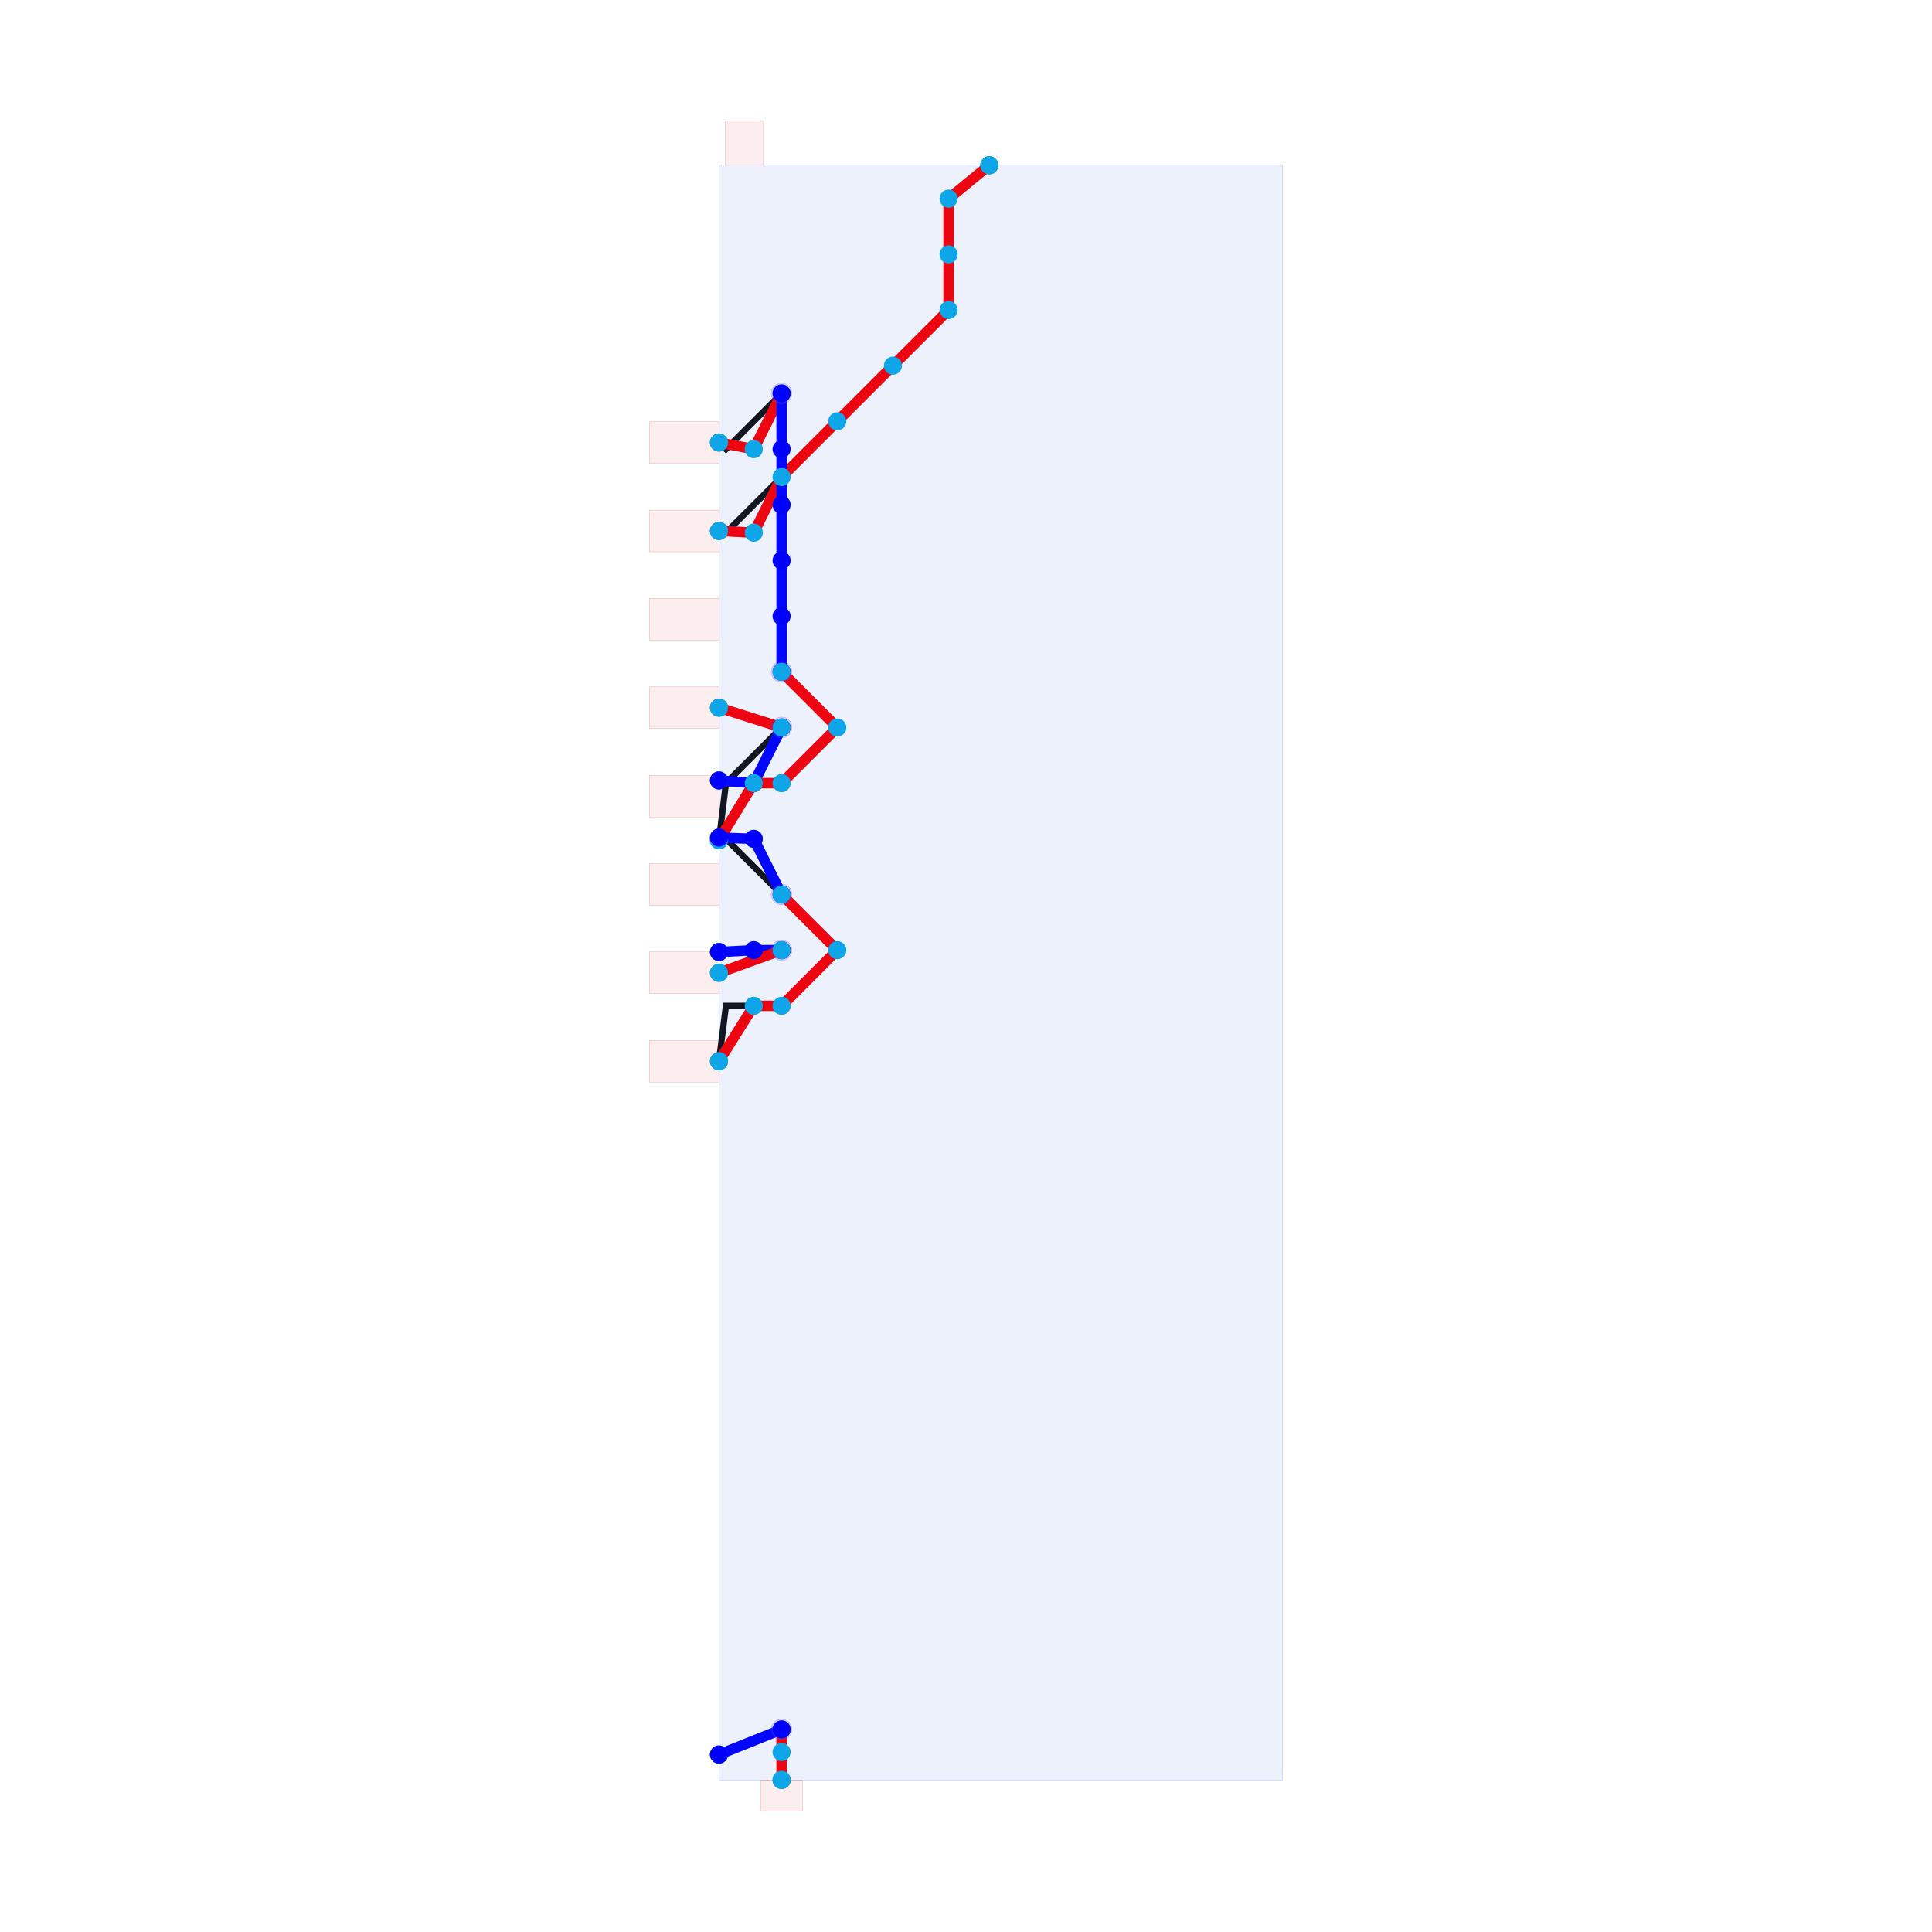
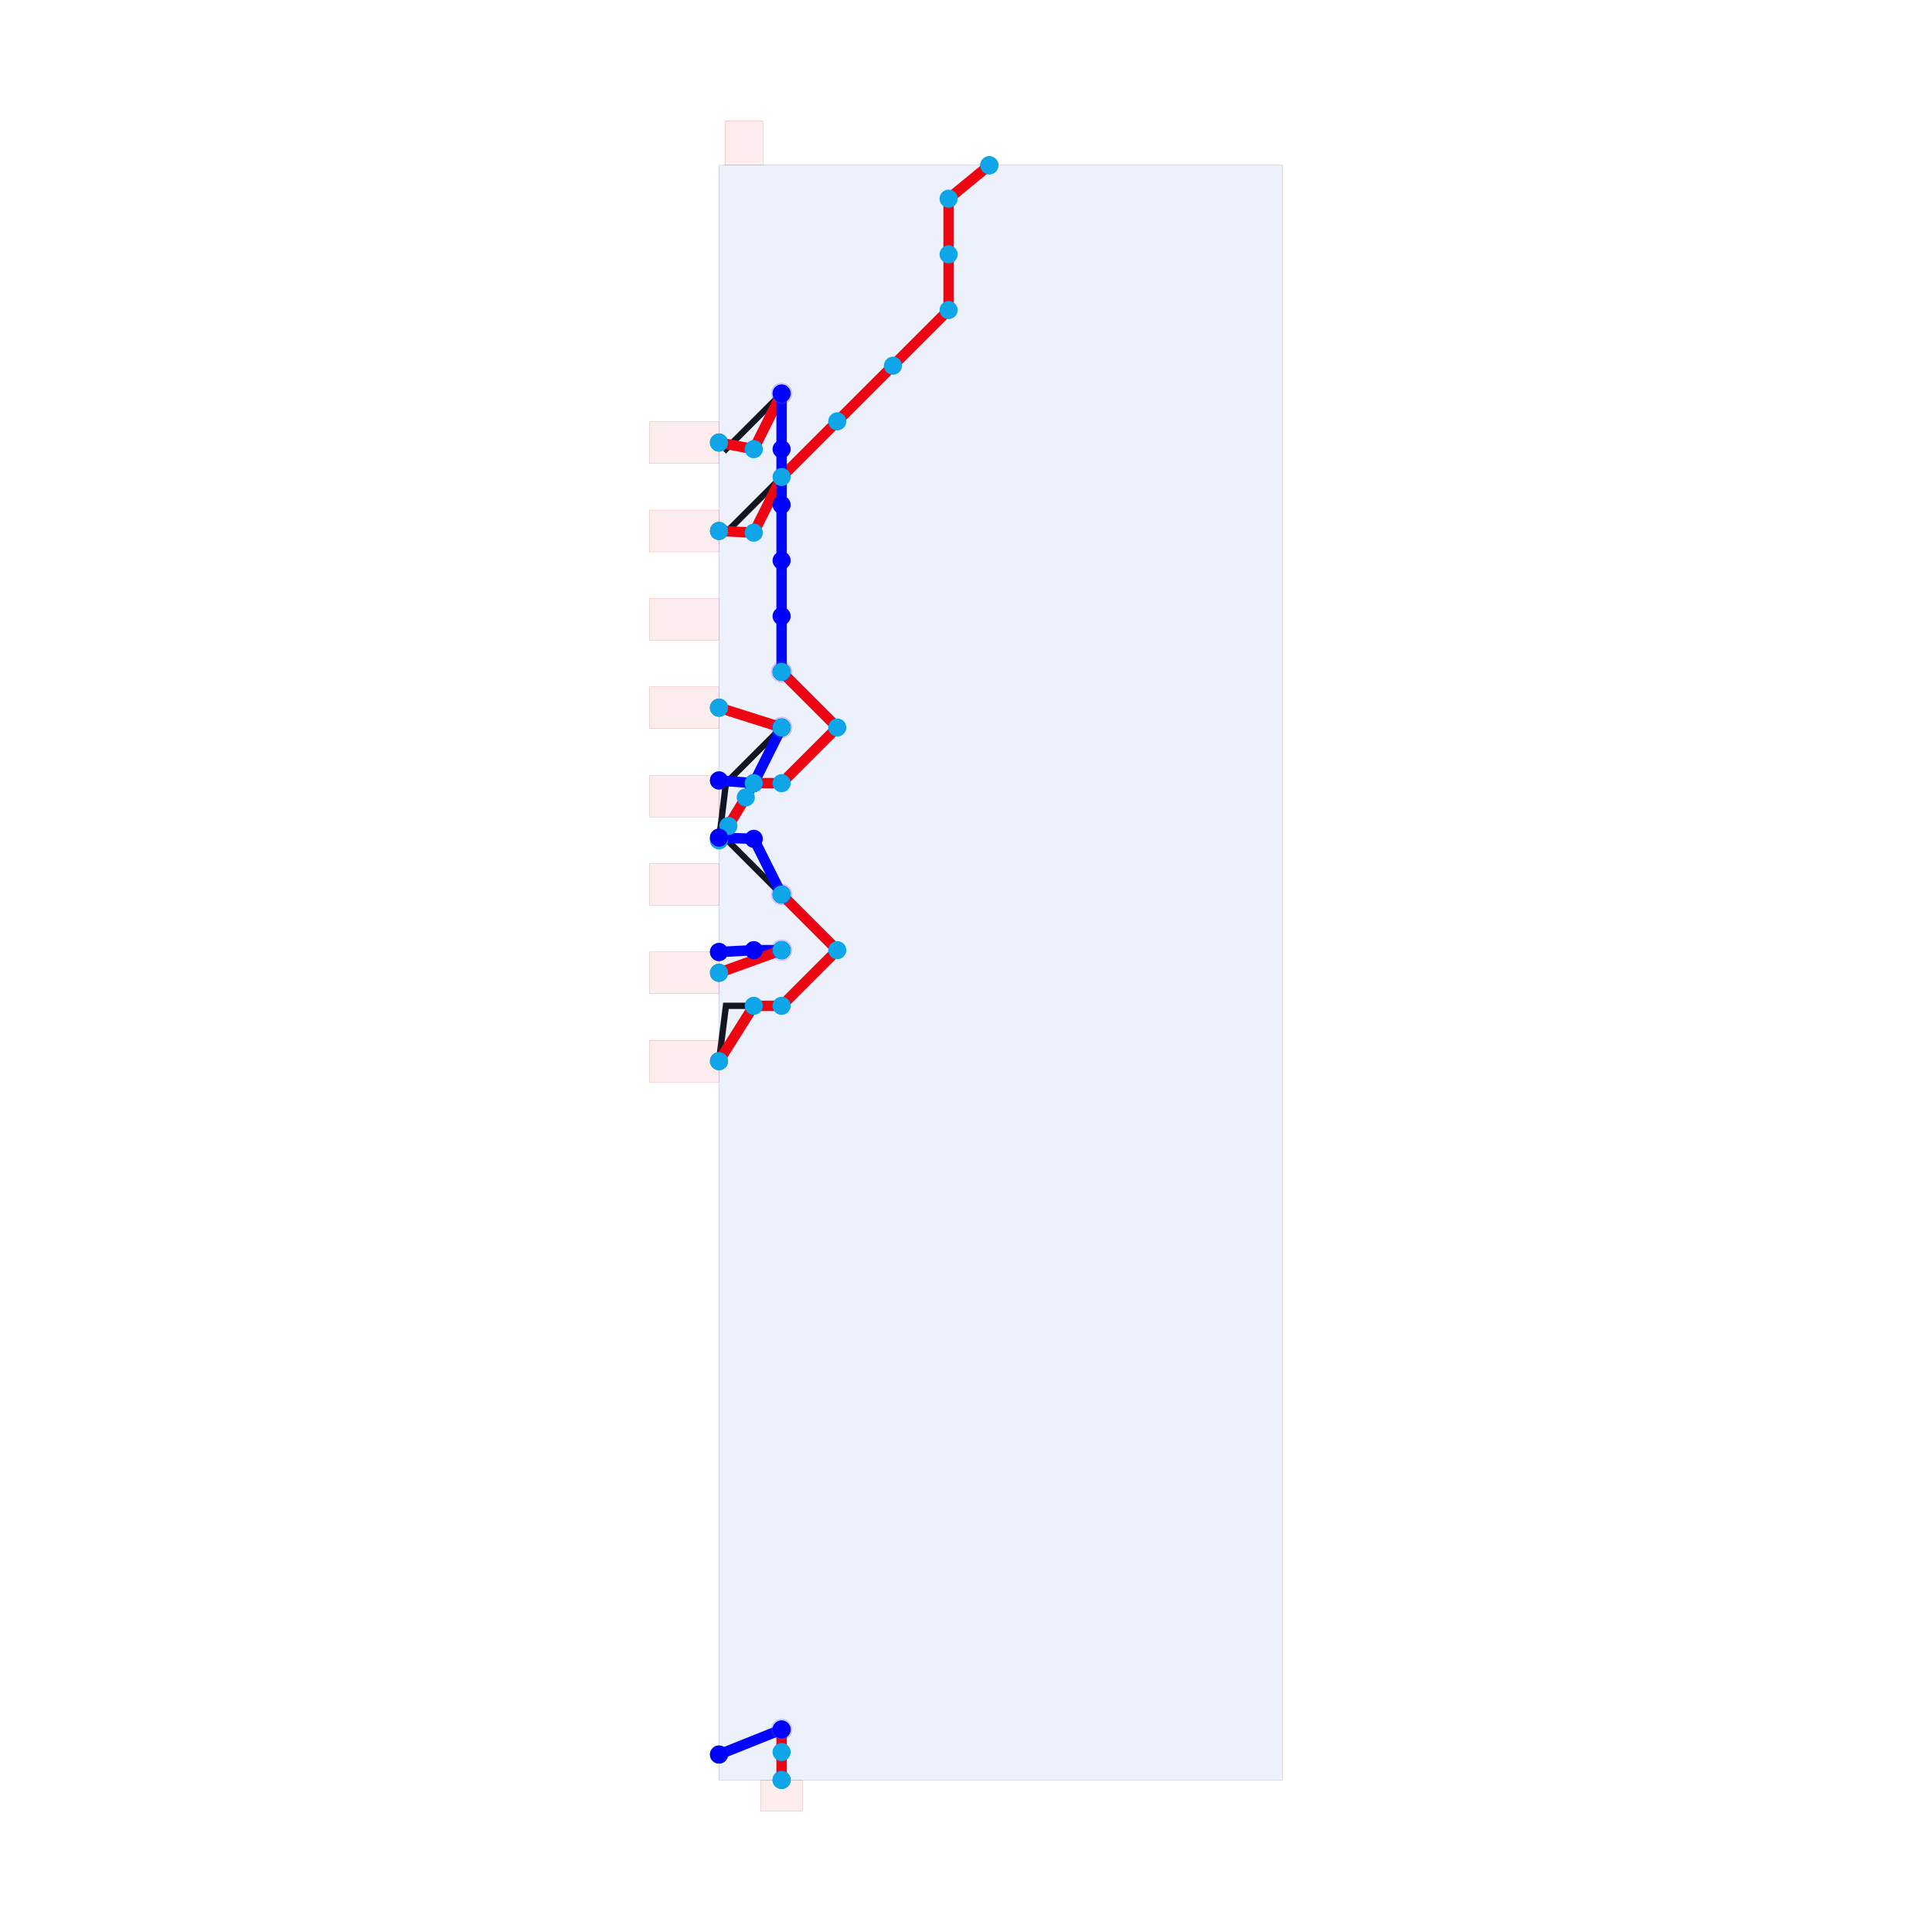
<svg xmlns="http://www.w3.org/2000/svg" width="640" height="640" viewBox="0 0 640 640">
  <rect width="100%" height="100%" fill="white" />
  <g>
    <polyline data-points="23.9,4.425 24,4.4 24.8,5.2 25.6,6 26.400000000000002,6.8 27.200000000000003,7.6 27.200000000000003,8.4 27.200000000000003,9.200000000000001 27.785000000000004,9.679999999999998" data-type="line" data-label="original:source_net_18" points="238.172,175.88 240.477,176.456 258.917,158.016 277.357,139.576 295.797,121.136 314.237,102.696 314.237,84.256 314.237,65.816 327.722,54.752" fill="none" stroke="#111111" stroke-width="2.075" />
  </g>
  <g>
    <polyline data-points="23.9,0.839090909090908 24,0.8 24.8,1.6" data-type="line" data-label="original:source_net_5_mst1" points="238.172,258.535 240.477,259.436 258.917,240.996" fill="none" stroke="#111111" stroke-width="2.075" />
  </g>
  <g>
    <polyline data-points="24.8,1.6 24.8,1.6 23.9,1.8849999999999998" data-type="line" data-label="original:source_net_5_mst1" points="258.917,240.996 258.917,240.996 238.172,234.427" fill="none" stroke="#111111" stroke-width="2.075" />
  </g>
  <g>
    <polyline data-points="24.8,-13.525 24.8,-13.525 24.8,-12.8" data-type="line" data-label="original:source_net_14_mst0" points="258.917,589.627 258.917,589.627 258.917,572.916" fill="none" stroke="#111111" stroke-width="2.075" />
  </g>
  <g>
    <polyline data-points="24.8,-12.8 24.8,-12.8 23.9,-13.159999999999993" data-type="line" data-label="original:source_net_14_mst0" points="258.917,572.916 258.917,572.916 238.172,581.214" fill="none" stroke="#111111" stroke-width="2.075" />
  </g>
  <g>
    <polyline data-points="23.9,-1.6263636363636373 24,-1.6 24.8,-1.6" data-type="line" data-label="original:source_net_11_mst0" points="238.172,315.364 240.477,314.756 258.917,314.756" fill="none" stroke="#111111" stroke-width="2.075" />
  </g>
  <g>
    <polyline data-points="24.8,-1.6 24.8,-1.6 23.9,-1.925" data-type="line" data-label="original:source_net_11_mst0" points="258.917,314.756 258.917,314.756 238.172,322.247" fill="none" stroke="#111111" stroke-width="2.075" />
  </g>
  <g>
    <polyline data-points="23.9,5.695 24,5.6000000000000005 24.8,6.4" data-type="line" data-label="original:source_net_9_mst0" points="238.172,146.606 240.477,148.796 258.917,130.356" fill="none" stroke="#111111" stroke-width="2.075" />
  </g>
  <g>
    <polyline data-points="24.8,6.4 24.8,6.4 24.8,5.6000000000000005 24.8,4.800000000000001 24.8,4.000000000000001 24.8,3.200000000000001 24.8,2.4000000000000012" data-type="line" data-label="original:source_net_9_mst0" points="258.917,130.356 258.917,130.356 258.917,148.796 258.917,167.236 258.917,185.676 258.917,204.116 258.917,222.556" fill="none" stroke="#111111" stroke-width="2.075" />
  </g>
  <g>
    <polyline data-points="24.8,2.4000000000000012 24.8,2.4000000000000012 25.6,1.6000000000000012 24.8,0.8000000000000012 24,0.8000000000000012 23.9,-0.02000000000000024" data-type="line" data-label="original:source_net_9_mst0" points="258.917,222.556 258.917,222.556 277.357,240.996 258.917,259.436 240.477,259.436 238.172,278.337" fill="none" stroke="#111111" stroke-width="2.075" />
  </g>
  <g>
    <polyline data-points="23.9,0.017272727272727106 24,0 24.8,-0.8" data-type="line" data-label="original:source_net_6_mst2" points="238.172,277.478 240.477,277.876 258.917,296.316" fill="none" stroke="#111111" stroke-width="2.075" />
  </g>
  <g>
    <polyline data-points="24.8,-0.8 24.8,-0.8 25.6,-1.6 24.8,-2.4000000000000004 24,-2.4000000000000004 23.9,-3.1950000000000003" data-type="line" data-label="original:source_net_6_mst2" points="258.917,296.316 258.917,296.316 277.357,314.756 258.917,333.196 240.477,333.196 238.172,351.521" fill="none" stroke="#111111" stroke-width="2.075" />
  </g>
  <g>
    <polyline data-points="23.9,4.425 24.4,4.4 24.8,5.2 25.6,6 26.400000000000002,6.8 27.200000000000003,7.6 27.200000000000003,8.4 27.200000000000003,9.200000000000001 27.785000000000004,9.679999999999998" data-type="line" data-label="source_net_18" points="238.172,175.88 249.697,176.456 258.917,158.016 277.357,139.576 295.797,121.136 314.237,102.696 314.237,84.256 314.237,65.816 327.722,54.752" fill="none" stroke="#FF0000" stroke-width="3.458" />
  </g>
  <g>
    <polyline data-points="23.9,0.839090909090908 24.4,0.8 24.8,1.6" data-type="line" data-label="source_net_5_mst1" points="238.172,258.535 249.697,259.436 258.917,240.996" fill="none" stroke="#0000FF" stroke-width="3.458" />
  </g>
  <g>
    <polyline data-points="24.8,1.6 24.8,1.6 23.9,1.8849999999999998" data-type="line" data-label="source_net_5_mst1" points="258.917,240.996 258.917,240.996 238.172,234.427" fill="none" stroke="#FF0000" stroke-width="3.458" />
  </g>
  <g>
    <polyline data-points="24.8,-13.525 24.8,-13.125 24.8,-12.8" data-type="line" data-label="source_net_14_mst0" points="258.917,589.627 258.917,580.407 258.917,572.916" fill="none" stroke="#FF0000" stroke-width="3.458" />
  </g>
  <g>
    <polyline data-points="24.8,-12.8 24.8,-12.8 23.9,-13.159999999999993" data-type="line" data-label="source_net_14_mst0" points="258.917,572.916 258.917,572.916 238.172,581.214" fill="none" stroke="#0000FF" stroke-width="3.458" />
  </g>
  <g>
    <polyline data-points="23.9,-1.6263636363636373 24.4,-1.6 24.8,-1.6" data-type="line" data-label="source_net_11_mst0" points="238.172,315.364 249.697,314.756 258.917,314.756" fill="none" stroke="#0000FF" stroke-width="3.458" />
  </g>
  <g>
    <polyline data-points="24.8,-1.6 24.8,-1.6 23.9,-1.925" data-type="line" data-label="source_net_11_mst0" points="258.917,314.756 258.917,314.756 238.172,322.247" fill="none" stroke="#FF0000" stroke-width="3.458" />
  </g>
  <g>
    <polyline data-points="23.9,5.695 24.4,5.6000000000000005 24.8,6.4" data-type="line" data-label="source_net_9_mst0" points="238.172,146.606 249.697,148.796 258.917,130.356" fill="none" stroke="#FF0000" stroke-width="3.458" />
  </g>
  <g>
    <polyline data-points="24.8,6.4 24.8,6.4 24.8,5.6000000000000005 24.8,4.800000000000001 24.8,4.000000000000001 24.8,3.200000000000001 24.8,2.4000000000000012" data-type="line" data-label="source_net_9_mst0" points="258.917,130.356 258.917,130.356 258.917,148.796 258.917,167.236 258.917,185.676 258.917,204.116 258.917,222.556" fill="none" stroke="#0000FF" stroke-width="3.458" />
  </g>
  <g>
-     <polyline data-points="24.8,2.4000000000000012 24.8,2.4000000000000012 25.6,1.6000000000000012 24.8,0.8000000000000012 24.4,0.8000000000000012 23.9,-0.02000000000000024" data-type="line" data-label="source_net_9_mst0" points="258.917,222.556 258.917,222.556 277.357,240.996 258.917,259.436 249.697,259.436 238.172,278.337" fill="none" stroke="#FF0000" stroke-width="3.458" />
+     <polyline data-points="24.8,2.4000000000000012 24.8,2.4000000000000012 25.6,1.6000000000000012 24.8,0.8000000000000012 24.4,0.8000000000000012 24.285,0.5950000000000009 24.035,0.18500000000000005 23.9,-0.02000000000000024" data-type="line" data-label="source_net_9_mst0" points="258.917,222.556 258.917,222.556 277.357,240.996 258.917,259.436 249.697,259.436 247.047,264.161 241.284,273.612 238.172,278.337" fill="none" stroke="#FF0000" stroke-width="3.458" />
  </g>
  <g>
    <polyline data-points="23.9,0.017272727272727106 24.4,0 24.8,-0.8" data-type="line" data-label="source_net_6_mst2" points="238.172,277.478 249.697,277.876 258.917,296.316" fill="none" stroke="#0000FF" stroke-width="3.458" />
  </g>
  <g>
    <polyline data-points="24.8,-0.8 24.8,-0.8 25.6,-1.6 24.8,-2.4000000000000004 24.4,-2.4000000000000004 23.9,-3.1950000000000003" data-type="line" data-label="source_net_6_mst2" points="258.917,296.316 258.917,296.316 277.357,314.756 258.917,333.196 249.697,333.196 238.172,351.521" fill="none" stroke="#FF0000" stroke-width="3.458" />
  </g>
  <g>
    <rect data-type="rect" data-label="cmn_13" data-x="27.95" data-y="-1.9225000000000012" x="238.172" y="54.752" width="186.705" height="534.875" fill="rgba(29, 78, 216, 0.08)" stroke="#1d4ed8" stroke-width="0.043" />
  </g>
  <g>
    <rect data-type="rect" data-label="obstacle:rect:0" data-x="24.8" data-y="-13.75" x="252.002" y="589.627" width="13.83" height="10.373" fill="rgba(220, 38, 38, 0.08)" stroke="#dc2626" stroke-width="0.043" />
  </g>
  <g>
    <rect data-type="rect" data-label="obstacle:rect:1" data-x="23.4" data-y="5.695" x="215.122" y="139.691" width="23.05" height="13.83" fill="rgba(220, 38, 38, 0.08)" stroke="#dc2626" stroke-width="0.043" />
  </g>
  <g>
    <rect data-type="rect" data-label="obstacle:rect:2" data-x="23.4" data-y="4.425" x="215.122" y="168.965" width="23.05" height="13.83" fill="rgba(220, 38, 38, 0.08)" stroke="#dc2626" stroke-width="0.043" />
  </g>
  <g>
    <rect data-type="rect" data-label="obstacle:rect:3" data-x="23.4" data-y="3.1549999999999994" x="215.122" y="198.238" width="23.05" height="13.83" fill="rgba(220, 38, 38, 0.08)" stroke="#dc2626" stroke-width="0.043" />
  </g>
  <g>
    <rect data-type="rect" data-label="obstacle:rect:4" data-x="23.4" data-y="1.8849999999999998" x="215.122" y="227.512" width="23.05" height="13.83" fill="rgba(220, 38, 38, 0.08)" stroke="#dc2626" stroke-width="0.043" />
  </g>
  <g>
    <rect data-type="rect" data-label="obstacle:rect:5" data-x="23.4" data-y="0.6149999999999998" x="215.122" y="256.785" width="23.05" height="13.83" fill="rgba(220, 38, 38, 0.08)" stroke="#dc2626" stroke-width="0.043" />
  </g>
  <g>
    <rect data-type="rect" data-label="obstacle:rect:6" data-x="23.4" data-y="-0.6550000000000002" x="215.122" y="286.059" width="23.05" height="13.83" fill="rgba(220, 38, 38, 0.08)" stroke="#dc2626" stroke-width="0.043" />
  </g>
  <g>
    <rect data-type="rect" data-label="obstacle:rect:7" data-x="23.4" data-y="-1.9250000000000003" x="215.122" y="315.332" width="23.05" height="13.83" fill="rgba(220, 38, 38, 0.08)" stroke="#dc2626" stroke-width="0.043" />
  </g>
  <g>
    <rect data-type="rect" data-label="obstacle:rect:8" data-x="23.4" data-y="-3.1950000000000003" x="215.122" y="344.606" width="23.05" height="13.83" fill="rgba(220, 38, 38, 0.08)" stroke="#dc2626" stroke-width="0.043" />
  </g>
  <g>
    <rect data-type="rect" data-label="obstacle:rect:9" data-x="24.26" data-y="10" x="240.247" y="40" width="12.447" height="14.752" fill="rgba(220, 38, 38, 0.08)" stroke="#dc2626" stroke-width="0.043" />
  </g>
  <circle data-type="circle" data-label="" data-x="24.8" data-y="1.6" cx="258.917" cy="240.996" r="3.458" fill="rgba(124, 58, 237, 0.2)" stroke="#7c3aed" stroke-width="0.043" />
  <circle data-type="circle" data-label="" data-x="24.8" data-y="-12.8" cx="258.917" cy="572.916" r="3.458" fill="rgba(124, 58, 237, 0.2)" stroke="#7c3aed" stroke-width="0.043" />
  <circle data-type="circle" data-label="" data-x="24.8" data-y="-1.6" cx="258.917" cy="314.756" r="3.458" fill="rgba(124, 58, 237, 0.2)" stroke="#7c3aed" stroke-width="0.043" />
  <circle data-type="circle" data-label="" data-x="24.8" data-y="6.4" cx="258.917" cy="130.356" r="3.458" fill="rgba(124, 58, 237, 0.2)" stroke="#7c3aed" stroke-width="0.043" />
  <circle data-type="circle" data-label="" data-x="24.8" data-y="2.4000000000000012" cx="258.917" cy="222.556" r="3.458" fill="rgba(124, 58, 237, 0.2)" stroke="#7c3aed" stroke-width="0.043" />
  <circle data-type="circle" data-label="" data-x="24.8" data-y="-0.8" cx="258.917" cy="296.316" r="3.458" fill="rgba(124, 58, 237, 0.2)" stroke="#7c3aed" stroke-width="0.043" />
  <g>
    <circle data-type="point" data-label="source_net_14_mst0" data-x="23.9" data-y="-13.159999999999993" cx="238.172" cy="581.214" r="3" fill="#0f766e" />
  </g>
  <g>
    <circle data-type="point" data-label="source_net_14_mst0" data-x="24.8" data-y="-13.525" cx="258.917" cy="589.627" r="3" fill="#0f766e" />
  </g>
  <g>
    <circle data-type="point" data-label="source_net_18" data-x="27.785000000000004" data-y="9.679999999999998" cx="327.722" cy="54.752" r="3" fill="#0f766e" />
  </g>
  <g>
    <circle data-type="point" data-label="source_net_18" data-x="23.9" data-y="4.425" cx="238.172" cy="175.88" r="3" fill="#0f766e" />
  </g>
  <g>
    <circle data-type="point" data-label="source_net_5_mst1" data-x="23.9" data-y="0.839090909090908" cx="238.172" cy="258.535" r="3" fill="#0f766e" />
  </g>
  <g>
    <circle data-type="point" data-label="source_net_5_mst1" data-x="23.9" data-y="1.8849999999999998" cx="238.172" cy="234.427" r="3" fill="#0f766e" />
  </g>
  <g>
    <circle data-type="point" data-label="source_net_11_mst0" data-x="23.9" data-y="-1.6263636363636373" cx="238.172" cy="315.364" r="3" fill="#0f766e" />
  </g>
  <g>
    <circle data-type="point" data-label="source_net_11_mst0" data-x="23.9" data-y="-1.925" cx="238.172" cy="322.247" r="3" fill="#0f766e" />
  </g>
  <g>
    <circle data-type="point" data-label="source_net_9_mst0" data-x="23.9" data-y="-0.02000000000000024" cx="238.172" cy="278.337" r="3" fill="#0f766e" />
  </g>
  <g>
    <circle data-type="point" data-label="source_net_9_mst0" data-x="23.9" data-y="5.695" cx="238.172" cy="146.606" r="3" fill="#0f766e" />
  </g>
  <g>
    <circle data-type="point" data-label="source_net_6_mst2" data-x="23.9" data-y="0.017272727272727106" cx="238.172" cy="277.478" r="3" fill="#0f766e" />
  </g>
  <g>
    <circle data-type="point" data-label="source_net_6_mst2" data-x="23.9" data-y="-3.1950000000000003" cx="238.172" cy="351.521" r="3" fill="#0f766e" />
  </g>
  <g>
    <circle data-type="point" data-label="" data-x="23.9" data-y="4.425" cx="238.172" cy="175.88" r="3" fill="#0ea5e9" />
  </g>
  <g>
    <circle data-type="point" data-label="" data-x="24.4" data-y="4.4" cx="249.697" cy="176.456" r="3" fill="#0ea5e9" />
  </g>
  <g>
    <circle data-type="point" data-label="" data-x="24.8" data-y="5.2" cx="258.917" cy="158.016" r="3" fill="#0ea5e9" />
  </g>
  <g>
    <circle data-type="point" data-label="" data-x="25.6" data-y="6" cx="277.357" cy="139.576" r="3" fill="#0ea5e9" />
  </g>
  <g>
    <circle data-type="point" data-label="" data-x="26.400000000000002" data-y="6.8" cx="295.797" cy="121.136" r="3" fill="#0ea5e9" />
  </g>
  <g>
    <circle data-type="point" data-label="" data-x="27.200000000000003" data-y="7.6" cx="314.237" cy="102.696" r="3" fill="#0ea5e9" />
  </g>
  <g>
    <circle data-type="point" data-label="" data-x="27.200000000000003" data-y="8.4" cx="314.237" cy="84.256" r="3" fill="#0ea5e9" />
  </g>
  <g>
    <circle data-type="point" data-label="" data-x="27.200000000000003" data-y="9.200000000000001" cx="314.237" cy="65.816" r="3" fill="#0ea5e9" />
  </g>
  <g>
    <circle data-type="point" data-label="" data-x="27.785000000000004" data-y="9.679999999999998" cx="327.722" cy="54.752" r="3" fill="#0ea5e9" />
  </g>
  <g>
    <circle data-type="point" data-label="" data-x="23.9" data-y="0.839090909090908" cx="238.172" cy="258.535" r="3" fill="#0000FF" />
  </g>
  <g>
    <circle data-type="point" data-label="" data-x="24.4" data-y="0.8" cx="249.697" cy="259.436" r="3" fill="#0000FF" />
  </g>
  <g>
    <circle data-type="point" data-label="" data-x="24.8" data-y="1.6" cx="258.917" cy="240.996" r="3" fill="#0000FF" />
  </g>
  <g>
    <circle data-type="point" data-label="" data-x="24.8" data-y="1.6" cx="258.917" cy="240.996" r="3" fill="#0ea5e9" />
  </g>
  <g>
    <circle data-type="point" data-label="" data-x="23.9" data-y="1.8849999999999998" cx="238.172" cy="234.427" r="3" fill="#0ea5e9" />
  </g>
  <g>
    <circle data-type="point" data-label="" data-x="24.8" data-y="-13.525" cx="258.917" cy="589.627" r="3" fill="#0ea5e9" />
  </g>
  <g>
    <circle data-type="point" data-label="" data-x="24.8" data-y="-13.125" cx="258.917" cy="580.407" r="3" fill="#0ea5e9" />
  </g>
  <g>
    <circle data-type="point" data-label="" data-x="24.8" data-y="-12.8" cx="258.917" cy="572.916" r="3" fill="#0ea5e9" />
  </g>
  <g>
    <circle data-type="point" data-label="" data-x="24.8" data-y="-12.8" cx="258.917" cy="572.916" r="3" fill="#0000FF" />
  </g>
  <g>
    <circle data-type="point" data-label="" data-x="23.9" data-y="-13.159999999999993" cx="238.172" cy="581.214" r="3" fill="#0000FF" />
  </g>
  <g>
    <circle data-type="point" data-label="" data-x="23.9" data-y="-1.6263636363636373" cx="238.172" cy="315.364" r="3" fill="#0000FF" />
  </g>
  <g>
    <circle data-type="point" data-label="" data-x="24.4" data-y="-1.6" cx="249.697" cy="314.756" r="3" fill="#0000FF" />
  </g>
  <g>
    <circle data-type="point" data-label="" data-x="24.8" data-y="-1.6" cx="258.917" cy="314.756" r="3" fill="#0000FF" />
  </g>
  <g>
    <circle data-type="point" data-label="" data-x="24.8" data-y="-1.6" cx="258.917" cy="314.756" r="3" fill="#0ea5e9" />
  </g>
  <g>
    <circle data-type="point" data-label="" data-x="23.9" data-y="-1.925" cx="238.172" cy="322.247" r="3" fill="#0ea5e9" />
  </g>
  <g>
    <circle data-type="point" data-label="" data-x="23.9" data-y="5.695" cx="238.172" cy="146.606" r="3" fill="#0ea5e9" />
  </g>
  <g>
    <circle data-type="point" data-label="" data-x="24.4" data-y="5.6000000000000005" cx="249.697" cy="148.796" r="3" fill="#0ea5e9" />
  </g>
  <g>
    <circle data-type="point" data-label="" data-x="24.8" data-y="6.4" cx="258.917" cy="130.356" r="3" fill="#0ea5e9" />
  </g>
  <g>
    <circle data-type="point" data-label="" data-x="24.8" data-y="6.4" cx="258.917" cy="130.356" r="3" fill="#0000FF" />
  </g>
  <g>
    <circle data-type="point" data-label="" data-x="24.8" data-y="5.6000000000000005" cx="258.917" cy="148.796" r="3" fill="#0000FF" />
  </g>
  <g>
    <circle data-type="point" data-label="" data-x="24.8" data-y="4.800000000000001" cx="258.917" cy="167.236" r="3" fill="#0000FF" />
  </g>
  <g>
    <circle data-type="point" data-label="" data-x="24.8" data-y="4.000000000000001" cx="258.917" cy="185.676" r="3" fill="#0000FF" />
  </g>
  <g>
    <circle data-type="point" data-label="" data-x="24.8" data-y="3.200000000000001" cx="258.917" cy="204.116" r="3" fill="#0000FF" />
  </g>
  <g>
    <circle data-type="point" data-label="" data-x="24.8" data-y="2.4000000000000012" cx="258.917" cy="222.556" r="3" fill="#0000FF" />
  </g>
  <g>
    <circle data-type="point" data-label="" data-x="24.8" data-y="2.4000000000000012" cx="258.917" cy="222.556" r="3" fill="#0ea5e9" />
  </g>
  <g>
    <circle data-type="point" data-label="" data-x="25.6" data-y="1.6000000000000012" cx="277.357" cy="240.996" r="3" fill="#0ea5e9" />
  </g>
  <g>
    <circle data-type="point" data-label="" data-x="24.8" data-y="0.8000000000000012" cx="258.917" cy="259.436" r="3" fill="#0ea5e9" />
  </g>
  <g>
    <circle data-type="point" data-label="" data-x="24.4" data-y="0.8000000000000012" cx="249.697" cy="259.436" r="3" fill="#0ea5e9" />
  </g>
  <g>
+     <circle data-type="point" data-label="" data-x="24.285" data-y="0.5950000000000009" cx="247.047" cy="264.161" r="3" fill="#0ea5e9" />
+   </g>
+   <g>
+     <circle data-type="point" data-label="" data-x="24.035" data-y="0.18500000000000005" cx="241.284" cy="273.612" r="3" fill="#0ea5e9" />
+   </g>
+   <g>
    <circle data-type="point" data-label="" data-x="23.9" data-y="-0.02000000000000024" cx="238.172" cy="278.337" r="3" fill="#0ea5e9" />
  </g>
  <g>
    <circle data-type="point" data-label="" data-x="23.9" data-y="0.017272727272727106" cx="238.172" cy="277.478" r="3" fill="#0000FF" />
  </g>
  <g>
    <circle data-type="point" data-label="" data-x="24.4" data-y="0" cx="249.697" cy="277.876" r="3" fill="#0000FF" />
  </g>
  <g>
    <circle data-type="point" data-label="" data-x="24.8" data-y="-0.8" cx="258.917" cy="296.316" r="3" fill="#0000FF" />
  </g>
  <g>
    <circle data-type="point" data-label="" data-x="24.8" data-y="-0.8" cx="258.917" cy="296.316" r="3" fill="#0ea5e9" />
  </g>
  <g>
    <circle data-type="point" data-label="" data-x="25.6" data-y="-1.6" cx="277.357" cy="314.756" r="3" fill="#0ea5e9" />
  </g>
  <g>
    <circle data-type="point" data-label="" data-x="24.8" data-y="-2.4000000000000004" cx="258.917" cy="333.196" r="3" fill="#0ea5e9" />
  </g>
  <g>
    <circle data-type="point" data-label="" data-x="24.4" data-y="-2.4000000000000004" cx="249.697" cy="333.196" r="3" fill="#0ea5e9" />
  </g>
  <g>
    <circle data-type="point" data-label="" data-x="23.9" data-y="-3.1950000000000003" cx="238.172" cy="351.521" r="3" fill="#0ea5e9" />
  </g>
  <g id="crosshair" style="display: none">
    <line id="crosshair-h" y1="0" y2="640" stroke="#666" stroke-width="0.5" />
    <line id="crosshair-v" x1="0" x2="640" stroke="#666" stroke-width="0.5" />
    <text id="coordinates" font-family="monospace" font-size="12" fill="#666" />
  </g>
</svg>
